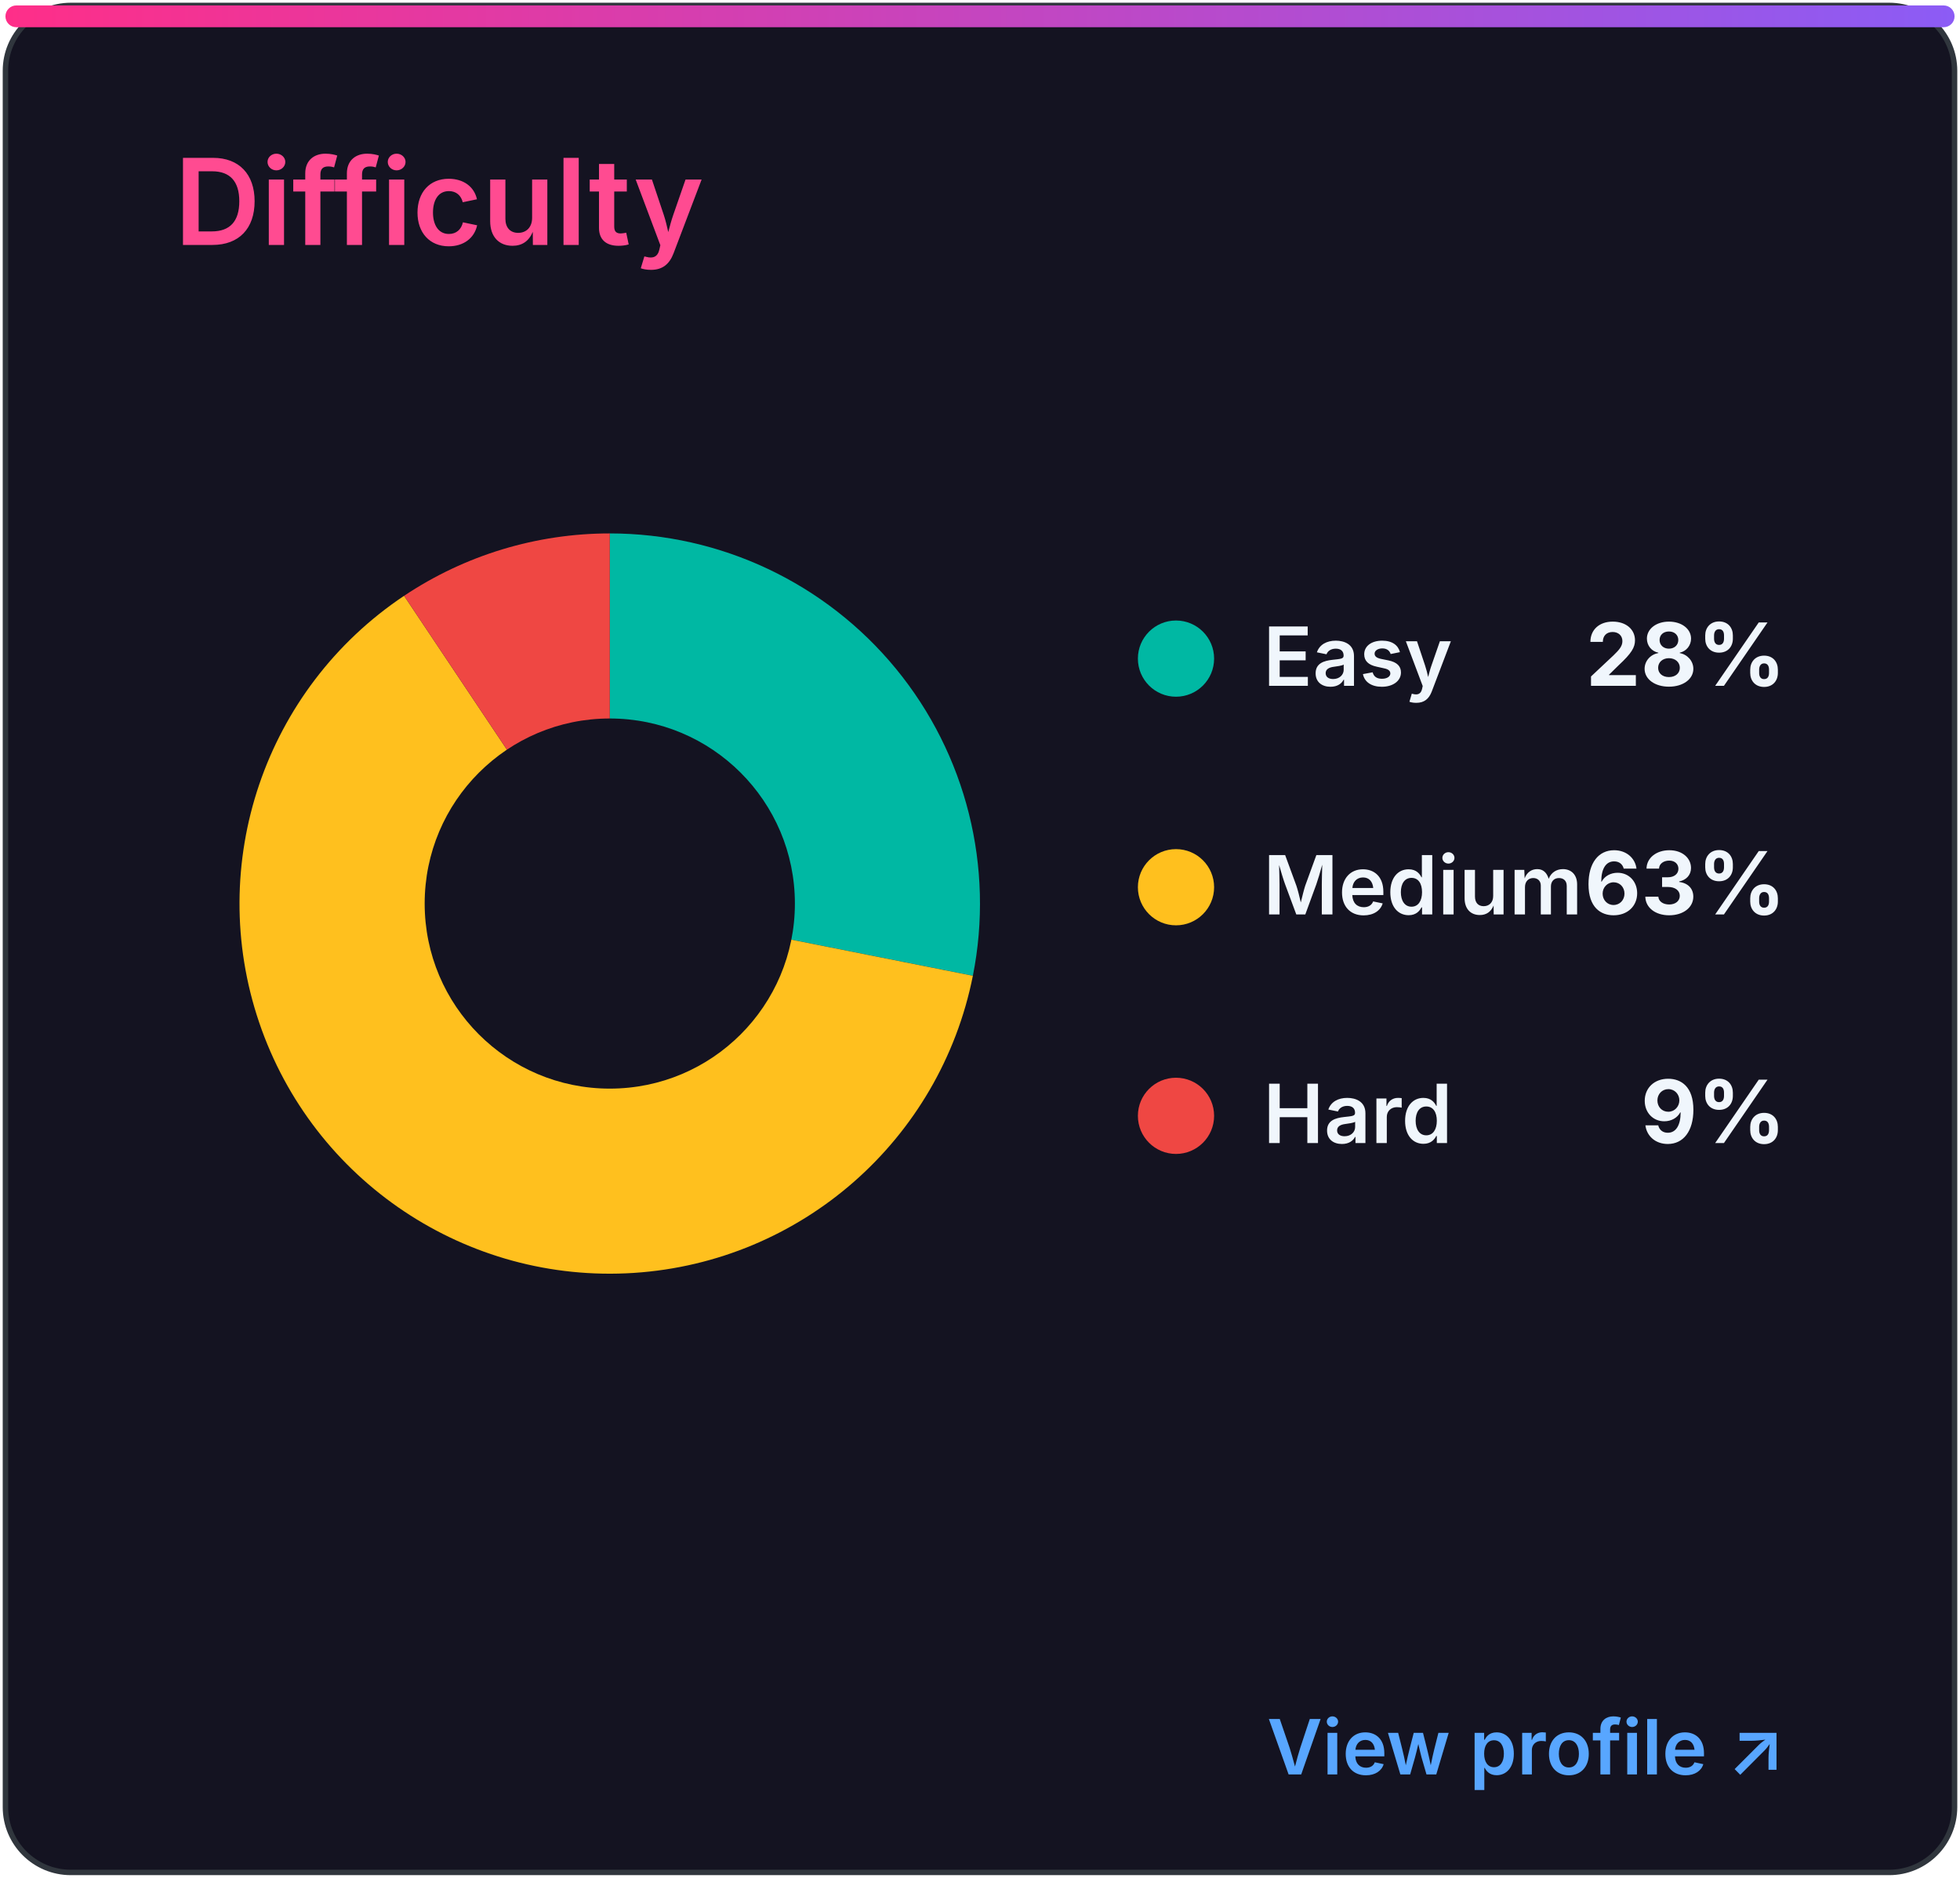
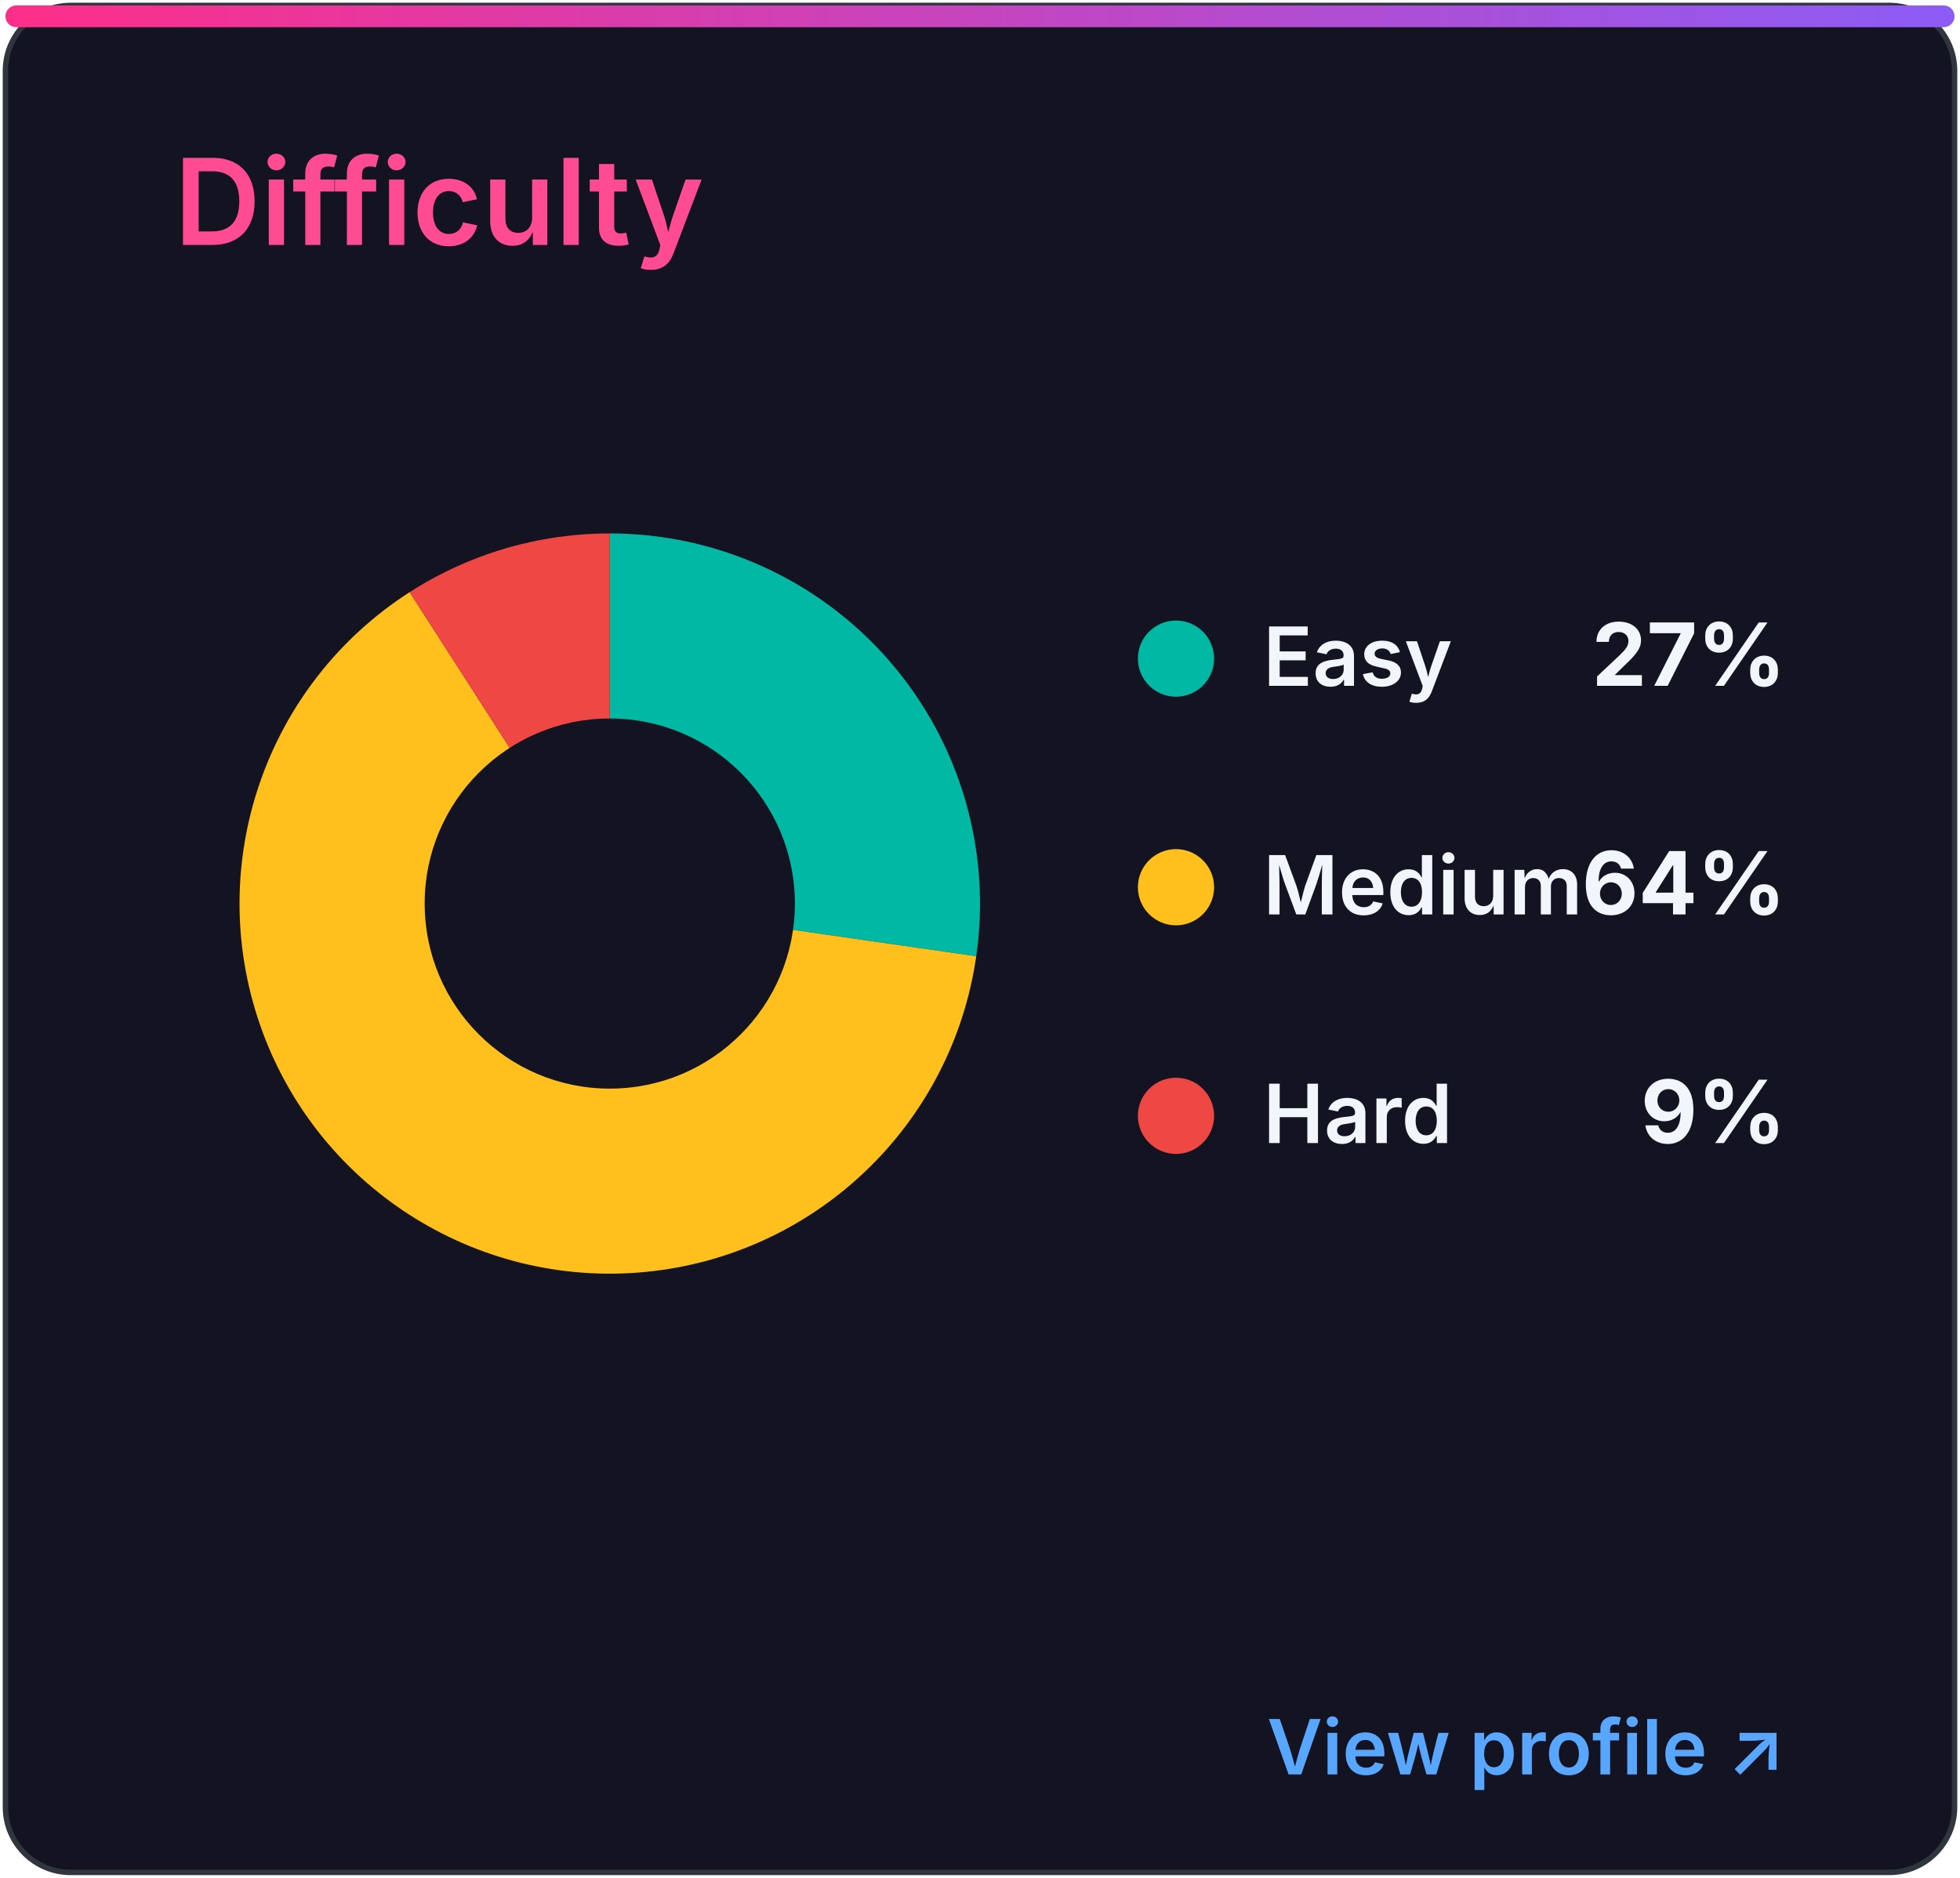
<svg xmlns="http://www.w3.org/2000/svg" width="360" height="345" viewBox="0 0 360 345" role="img" aria-labelledby="title desc">
  <defs>
    <linearGradient id="accent" x1="0" x2="1">
      <stop stop-color="#ff2e88" />
      <stop offset="1" stop-color="#8b5cf6" />
    </linearGradient>
    <clipPath id="bar">
      <rect x="32" y="82" width="296" height="8" rx="4" />
    </clipPath>
    <style>
.heading{font:600 22px -apple-system,BlinkMacSystemFont,'Segoe UI',sans-serif;fill:#ff4b91}
.eyebrow{font:600 10px -apple-system,BlinkMacSystemFont,'Segoe UI',sans-serif;letter-spacing:1.2px;fill:#8b949e}
.total{font:700 52px -apple-system,BlinkMacSystemFont,'Segoe UI',sans-serif;fill:#f0f6fc}
.metric{font:600 15px -apple-system,BlinkMacSystemFont,'Segoe UI',sans-serif;fill:#f0f6fc}
.count{font:700 16px -apple-system,BlinkMacSystemFont,'Segoe UI',sans-serif;fill:#f0f6fc}
.muted{font:500 13px -apple-system,BlinkMacSystemFont,'Segoe UI',sans-serif;fill:#8b949e}
.language{font:700 31px -apple-system,BlinkMacSystemFont,'Segoe UI',sans-serif;fill:#f0f6fc}
.link{font:600 14px -apple-system,BlinkMacSystemFont,'Segoe UI',sans-serif;fill:#58a6ff}
</style>
  </defs>
  <rect x="1" y="1" width="358" height="343" rx="12" fill="#141321" stroke="#30363d" />
  <rect x="1" y="1" width="358" height="4" rx="2" fill="url(#accent)" />
  <text x="32" y="45" class="heading">Difficulty</text>
-   <path d="M 112 166 L 112.00 98.00 A 68 68 0 0 1 178.69 179.27 Z" fill="#00b8a3" />
-   <path d="M 112 166 L 178.69 179.27 A 68 68 0 1 1 74.22 109.46 Z" fill="#ffc01e" />
-   <path d="M 112 166 L 74.22 109.46 A 68 68 0 0 1 112.00 98.00 Z" fill="#ef4743" />
+   <path d="M 112 166 L 112.00 98.00 A 68 68 0 0 1 179.31 175.68 Z" fill="#00b8a3" />
+   <path d="M 112 166 L 179.31 175.68 A 68 68 0 1 1 75.24 108.79 Z" fill="#ffc01e" />
+   <path d="M 112 166 L 75.24 108.79 A 68 68 0 0 1 112.00 98.00 Z" fill="#ef4743" />
  <circle cx="112" cy="166" r="34" fill="#141321" />
  <circle cx="216" cy="121" r="7" fill="#00b8a3" />
  <text x="232" y="126" class="metric">Easy</text>
-   <text x="328" y="126" class="count" text-anchor="end">28%</text>
+   <text x="328" y="126" class="count" text-anchor="end">27%</text>
  <circle cx="216" cy="163" r="7" fill="#ffc01e" />
  <text x="232" y="168" class="metric">Medium</text>
-   <text x="328" y="168" class="count" text-anchor="end">63%</text>
+   <text x="328" y="168" class="count" text-anchor="end">64%</text>
  <circle cx="216" cy="205" r="7" fill="#ef4743" />
  <text x="232" y="210" class="metric">Hard</text>
  <text x="328" y="210" class="count" text-anchor="end">9%</text>
  <text x="328" y="326" class="link" text-anchor="end">View profile ↗</text>
</svg>
